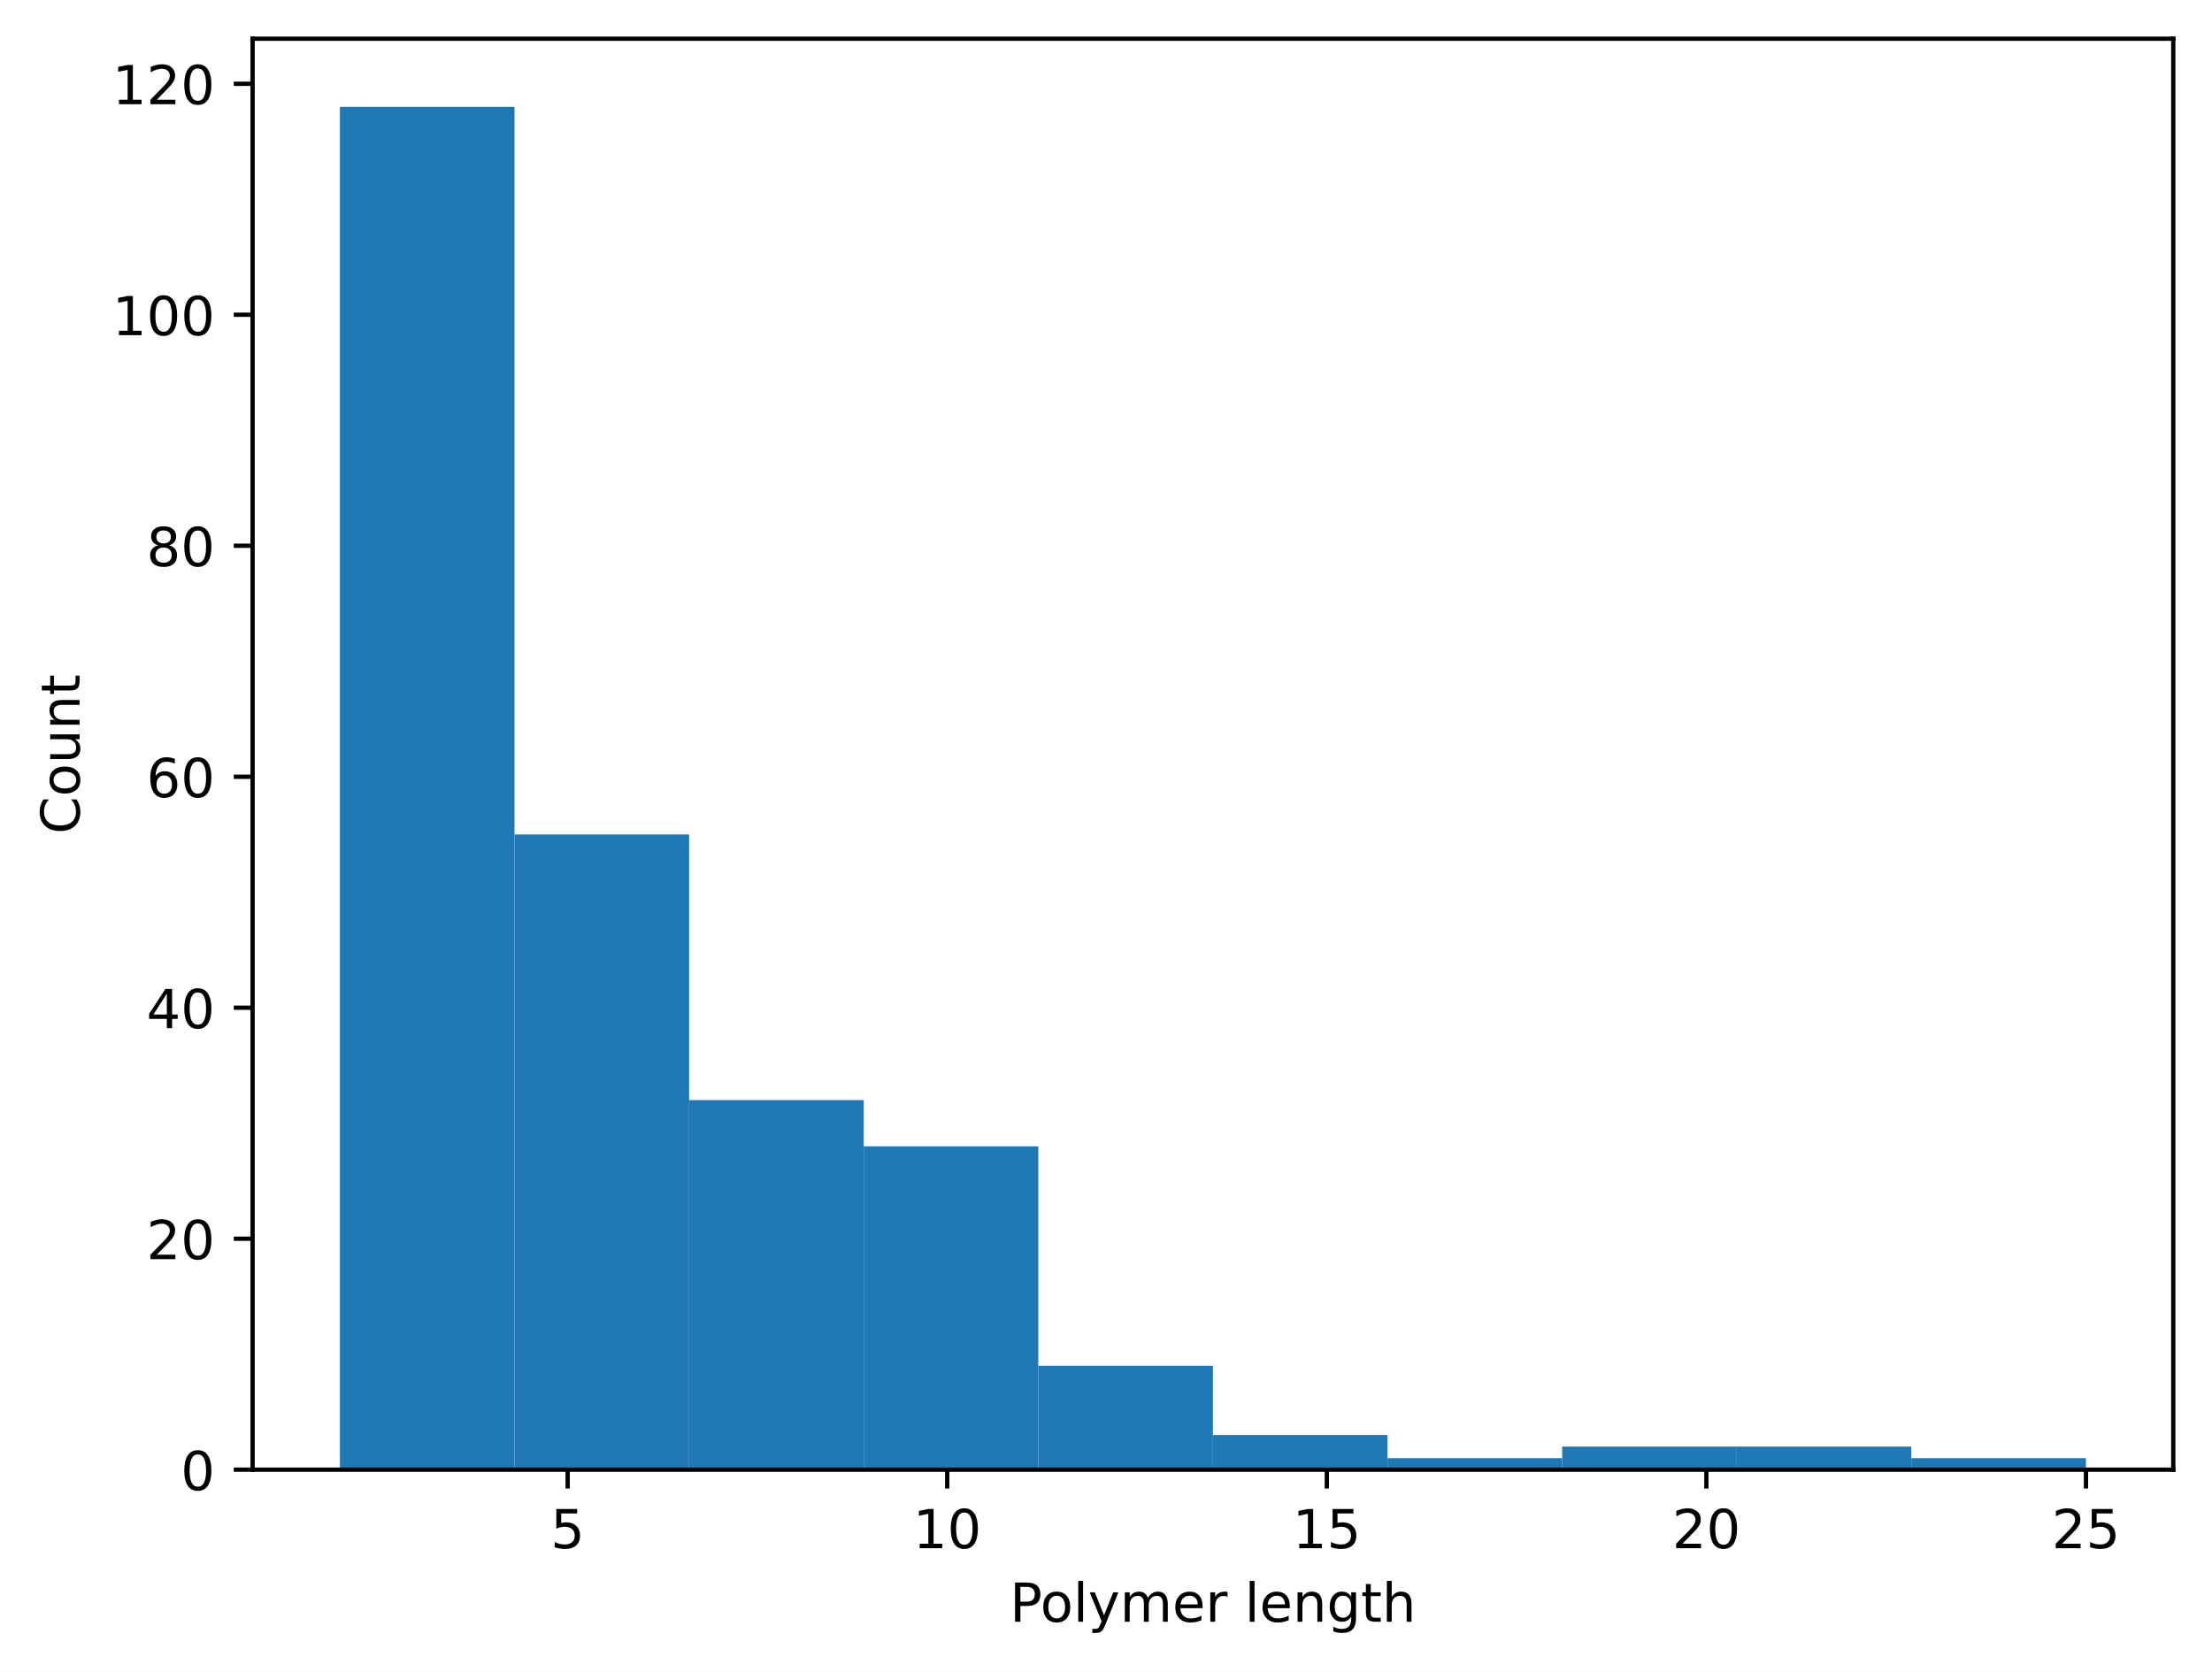
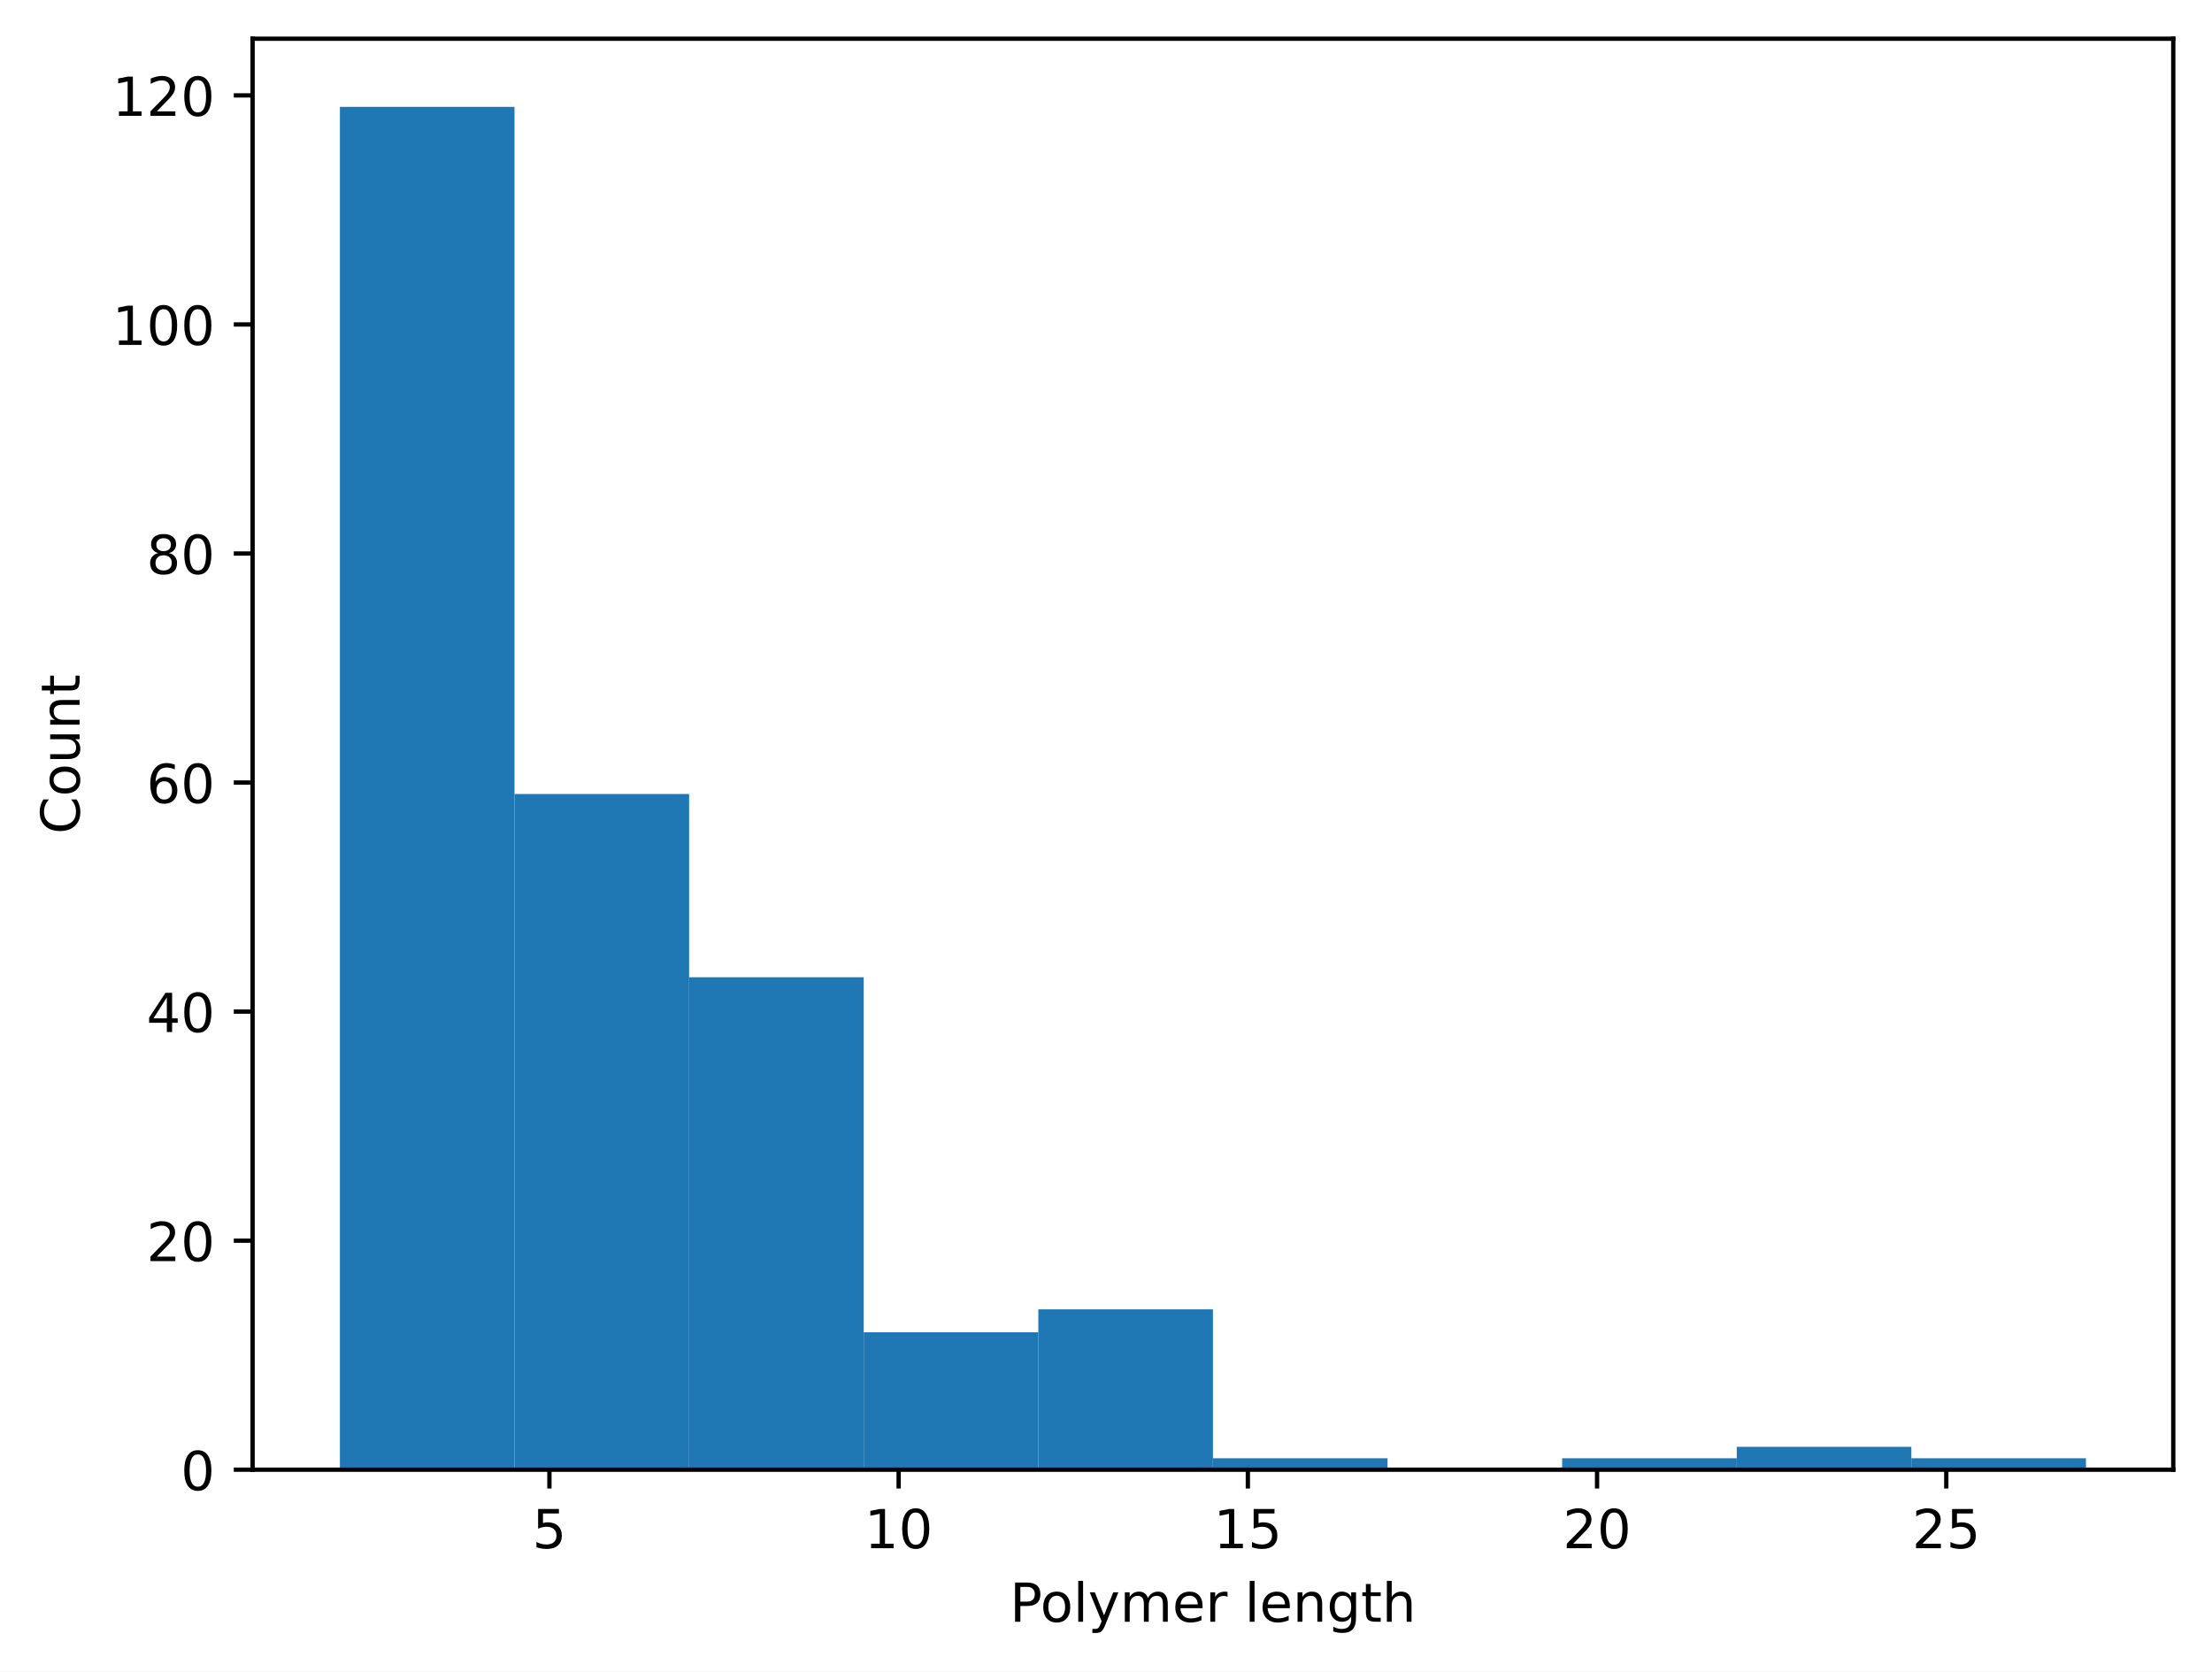
<svg xmlns="http://www.w3.org/2000/svg" xmlns:xlink="http://www.w3.org/1999/xlink" width="411.286pt" height="310.868pt" viewBox="0 0 411.286 310.868" version="1.1">
  <defs>
    <style type="text/css">*{stroke-linejoin: round; stroke-linecap: butt}</style>
  </defs>
  <g id="figure_1">
    <g id="patch_1">
      <path d="M 0 310.868  L 411.286 310.868  L 411.286 0  L 0 0  z " style="fill: #ffffff" />
    </g>
    <g id="axes_1">
      <g id="patch_2">
        <path d="M 46.966 273.312  L 404.086 273.312  L 404.086 7.2  L 46.966 7.2  z " style="fill: #ffffff" />
      </g>
      <g id="patch_3">
-         <path d="M 63.198 273.312  L 95.664 273.312  L 95.664 19.872  L 63.198 19.872  z " clip-path="url(#p62944a3ad4)" style="fill: #1f77b4" />
+         <path d="M 63.198 273.312  L 95.664 273.312  L 95.664 19.872  L 63.198 19.872  z " clip-path="url(#pc56e93c438)" style="fill: #1f77b4" />
      </g>
      <g id="patch_4">
-         <path d="M 95.664 273.312  L 128.129 273.312  L 128.129 155.183  L 95.664 155.183  z " clip-path="url(#p62944a3ad4)" style="fill: #1f77b4" />
+         <path d="M 95.664 273.312  L 128.129 273.312  L 128.129 147.657  L 95.664 147.657  z " clip-path="url(#pc56e93c438)" style="fill: #1f77b4" />
      </g>
      <g id="patch_5">
-         <path d="M 128.129 273.312  L 160.595 273.312  L 160.595 204.583  L 128.129 204.583  z " clip-path="url(#p62944a3ad4)" style="fill: #1f77b4" />
+         <path d="M 128.129 273.312  L 160.595 273.312  L 160.595 181.733  L 128.129 181.733  z " clip-path="url(#pc56e93c438)" style="fill: #1f77b4" />
      </g>
      <g id="patch_6">
-         <path d="M 160.595 273.312  L 193.06 273.312  L 193.06 213.174  L 160.595 213.174  z " clip-path="url(#p62944a3ad4)" style="fill: #1f77b4" />
+         <path d="M 160.595 273.312  L 193.06 273.312  L 193.06 247.755  L 160.595 247.755  z " clip-path="url(#pc56e93c438)" style="fill: #1f77b4" />
      </g>
      <g id="patch_7">
-         <path d="M 193.06 273.312  L 225.526 273.312  L 225.526 253.982  L 193.06 253.982  z " clip-path="url(#p62944a3ad4)" style="fill: #1f77b4" />
+         <path d="M 193.06 273.312  L 225.526 273.312  L 225.526 243.496  L 193.06 243.496  z " clip-path="url(#pc56e93c438)" style="fill: #1f77b4" />
      </g>
      <g id="patch_8">
-         <path d="M 225.526 273.312  L 257.991 273.312  L 257.991 266.869  L 225.526 266.869  z " clip-path="url(#p62944a3ad4)" style="fill: #1f77b4" />
+         <path d="M 225.526 273.312  L 257.991 273.312  L 257.991 271.182  L 225.526 271.182  z " clip-path="url(#pc56e93c438)" style="fill: #1f77b4" />
      </g>
      <g id="patch_9">
-         <path d="M 257.991 273.312  L 290.457 273.312  L 290.457 271.164  L 257.991 271.164  z " clip-path="url(#p62944a3ad4)" style="fill: #1f77b4" />
+         <path d="M 257.991 273.312  L 290.457 273.312  L 290.457 273.312  L 257.991 273.312  z " clip-path="url(#pc56e93c438)" style="fill: #1f77b4" />
      </g>
      <g id="patch_10">
-         <path d="M 290.457 273.312  L 322.922 273.312  L 322.922 269.016  L 290.457 269.016  z " clip-path="url(#p62944a3ad4)" style="fill: #1f77b4" />
+         <path d="M 290.457 273.312  L 322.922 273.312  L 322.922 271.182  L 290.457 271.182  z " clip-path="url(#pc56e93c438)" style="fill: #1f77b4" />
      </g>
      <g id="patch_11">
-         <path d="M 322.922 273.312  L 355.387 273.312  L 355.387 269.016  L 322.922 269.016  z " clip-path="url(#p62944a3ad4)" style="fill: #1f77b4" />
+         <path d="M 322.922 273.312  L 355.387 273.312  L 355.387 269.053  L 322.922 269.053  z " clip-path="url(#pc56e93c438)" style="fill: #1f77b4" />
      </g>
      <g id="patch_12">
-         <path d="M 355.387 273.312  L 387.853 273.312  L 387.853 271.164  L 355.387 271.164  z " clip-path="url(#p62944a3ad4)" style="fill: #1f77b4" />
+         <path d="M 355.387 273.312  L 387.853 273.312  L 387.853 271.182  L 355.387 271.182  z " clip-path="url(#pc56e93c438)" style="fill: #1f77b4" />
      </g>
      <g id="matplotlib.axis_1">
        <g id="xtick_1">
          <g id="line2d_1">
            <defs>
-               <path id="mdd91f9d0a6" d="M 0 0  L 0 3.5  " style="stroke: #000000; stroke-width: 0.8" />
-             </defs>
-             <g>
-               <use xlink:href="#mdd91f9d0a6" x="105.545" y="273.312" style="stroke: #000000; stroke-width: 0.8" />
+               <path id="m7ad1d8272b" d="M 0 0  L 0 3.5  " style="stroke: #000000; stroke-width: 0.8" />
+             </defs>
+             <g>
+               <use xlink:href="#m7ad1d8272b" x="102.157" y="273.312" style="stroke: #000000; stroke-width: 0.8" />
            </g>
          </g>
          <g id="text_1">
-             <g transform="translate(102.3633 287.9104) scale(0.1 -0.1)">
+             <g transform="translate(98.97565 287.9104) scale(0.1 -0.1)">
              <defs>
                <path id="DejaVuSans-35" d="M 691 4666  L 3169 4666  L 3169 4134  L 1269 4134  L 1269 2991  Q 1406 3038 1543 3061  Q 1681 3084 1819 3084  Q 2600 3084 3056 2656  Q 3513 2228 3513 1497  Q 3513 744 3044 326  Q 2575 -91 1722 -91  Q 1428 -91 1123 -41  Q 819 9 494 109  L 494 744  Q 775 591 1075 516  Q 1375 441 1709 441  Q 2250 441 2565 725  Q 2881 1009 2881 1497  Q 2881 1984 2565 2268  Q 2250 2553 1709 2553  Q 1456 2553 1204 2497  Q 953 2441 691 2322  L 691 4666  z " transform="scale(0.015625)" />
              </defs>
              <use xlink:href="#DejaVuSans-35" />
            </g>
          </g>
        </g>
        <g id="xtick_2">
          <g id="line2d_2">
            <g>
-               <use xlink:href="#mdd91f9d0a6" x="176.122" y="273.312" style="stroke: #000000; stroke-width: 0.8" />
+               <use xlink:href="#m7ad1d8272b" x="167.088" y="273.312" style="stroke: #000000; stroke-width: 0.8" />
            </g>
          </g>
          <g id="text_2">
-             <g transform="translate(169.7592 287.9104) scale(0.1 -0.1)">
+             <g transform="translate(160.7253 287.9104) scale(0.1 -0.1)">
              <defs>
                <path id="DejaVuSans-31" d="M 794 531  L 1825 531  L 1825 4091  L 703 3866  L 703 4441  L 1819 4666  L 2450 4666  L 2450 531  L 3481 531  L 3481 0  L 794 0  L 794 531  z " transform="scale(0.015625)" />
                <path id="DejaVuSans-30" d="M 2034 4250  Q 1547 4250 1301 3770  Q 1056 3291 1056 2328  Q 1056 1369 1301 889  Q 1547 409 2034 409  Q 2525 409 2770 889  Q 3016 1369 3016 2328  Q 3016 3291 2770 3770  Q 2525 4250 2034 4250  z M 2034 4750  Q 2819 4750 3233 4129  Q 3647 3509 3647 2328  Q 3647 1150 3233 529  Q 2819 -91 2034 -91  Q 1250 -91 836 529  Q 422 1150 422 2328  Q 422 3509 836 4129  Q 1250 4750 2034 4750  z " transform="scale(0.015625)" />
              </defs>
              <use xlink:href="#DejaVuSans-31" />
              <use xlink:href="#DejaVuSans-30" transform="translate(63.62305 0)" />
            </g>
          </g>
        </g>
        <g id="xtick_3">
          <g id="line2d_3">
            <g>
-               <use xlink:href="#mdd91f9d0a6" x="246.699" y="273.312" style="stroke: #000000; stroke-width: 0.8" />
+               <use xlink:href="#m7ad1d8272b" x="232.019" y="273.312" style="stroke: #000000; stroke-width: 0.8" />
            </g>
          </g>
          <g id="text_3">
-             <g transform="translate(240.3362 287.9104) scale(0.1 -0.1)">
+             <g transform="translate(225.6562 287.9104) scale(0.1 -0.1)">
              <use xlink:href="#DejaVuSans-31" />
              <use xlink:href="#DejaVuSans-35" transform="translate(63.62305 0)" />
            </g>
          </g>
        </g>
        <g id="xtick_4">
          <g id="line2d_4">
            <g>
-               <use xlink:href="#mdd91f9d0a6" x="317.276" y="273.312" style="stroke: #000000; stroke-width: 0.8" />
+               <use xlink:href="#m7ad1d8272b" x="296.95" y="273.312" style="stroke: #000000; stroke-width: 0.8" />
            </g>
          </g>
          <g id="text_4">
-             <g transform="translate(310.9133 287.9104) scale(0.1 -0.1)">
+             <g transform="translate(290.5871 287.9104) scale(0.1 -0.1)">
              <defs>
                <path id="DejaVuSans-32" d="M 1228 531  L 3431 531  L 3431 0  L 469 0  L 469 531  Q 828 903 1448 1529  Q 2069 2156 2228 2338  Q 2531 2678 2651 2914  Q 2772 3150 2772 3378  Q 2772 3750 2511 3984  Q 2250 4219 1831 4219  Q 1534 4219 1204 4116  Q 875 4013 500 3803  L 500 4441  Q 881 4594 1212 4672  Q 1544 4750 1819 4750  Q 2544 4750 2975 4387  Q 3406 4025 3406 3419  Q 3406 3131 3298 2873  Q 3191 2616 2906 2266  Q 2828 2175 2409 1742  Q 1991 1309 1228 531  z " transform="scale(0.015625)" />
              </defs>
              <use xlink:href="#DejaVuSans-32" />
              <use xlink:href="#DejaVuSans-30" transform="translate(63.62305 0)" />
            </g>
          </g>
        </g>
        <g id="xtick_5">
          <g id="line2d_5">
            <g>
-               <use xlink:href="#mdd91f9d0a6" x="387.853" y="273.312" style="stroke: #000000; stroke-width: 0.8" />
+               <use xlink:href="#m7ad1d8272b" x="361.881" y="273.312" style="stroke: #000000; stroke-width: 0.8" />
            </g>
          </g>
          <g id="text_5">
-             <g transform="translate(381.4904 287.9104) scale(0.1 -0.1)">
+             <g transform="translate(355.518 287.9104) scale(0.1 -0.1)">
              <use xlink:href="#DejaVuSans-32" />
              <use xlink:href="#DejaVuSans-35" transform="translate(63.62305 0)" />
            </g>
          </g>
        </g>
        <g id="text_6">
          <g transform="translate(187.7553 301.5886) scale(0.1 -0.1)">
            <defs>
              <path id="DejaVuSans-50" d="M 1259 4147  L 1259 2394  L 2053 2394  Q 2494 2394 2734 2622  Q 2975 2850 2975 3272  Q 2975 3691 2734 3919  Q 2494 4147 2053 4147  L 1259 4147  z M 628 4666  L 2053 4666  Q 2838 4666 3239 4311  Q 3641 3956 3641 3272  Q 3641 2581 3239 2228  Q 2838 1875 2053 1875  L 1259 1875  L 1259 0  L 628 0  L 628 4666  z " transform="scale(0.015625)" />
              <path id="DejaVuSans-6f" d="M 1959 3097  Q 1497 3097 1228 2736  Q 959 2375 959 1747  Q 959 1119 1226 758  Q 1494 397 1959 397  Q 2419 397 2687 759  Q 2956 1122 2956 1747  Q 2956 2369 2687 2733  Q 2419 3097 1959 3097  z M 1959 3584  Q 2709 3584 3137 3096  Q 3566 2609 3566 1747  Q 3566 888 3137 398  Q 2709 -91 1959 -91  Q 1206 -91 779 398  Q 353 888 353 1747  Q 353 2609 779 3096  Q 1206 3584 1959 3584  z " transform="scale(0.015625)" />
              <path id="DejaVuSans-6c" d="M 603 4863  L 1178 4863  L 1178 0  L 603 0  L 603 4863  z " transform="scale(0.015625)" />
              <path id="DejaVuSans-79" d="M 2059 -325  Q 1816 -950 1584 -1140  Q 1353 -1331 966 -1331  L 506 -1331  L 506 -850  L 844 -850  Q 1081 -850 1212 -737  Q 1344 -625 1503 -206  L 1606 56  L 191 3500  L 800 3500  L 1894 763  L 2988 3500  L 3597 3500  L 2059 -325  z " transform="scale(0.015625)" />
              <path id="DejaVuSans-6d" d="M 3328 2828  Q 3544 3216 3844 3400  Q 4144 3584 4550 3584  Q 5097 3584 5394 3201  Q 5691 2819 5691 2113  L 5691 0  L 5113 0  L 5113 2094  Q 5113 2597 4934 2840  Q 4756 3084 4391 3084  Q 3944 3084 3684 2787  Q 3425 2491 3425 1978  L 3425 0  L 2847 0  L 2847 2094  Q 2847 2600 2669 2842  Q 2491 3084 2119 3084  Q 1678 3084 1418 2786  Q 1159 2488 1159 1978  L 1159 0  L 581 0  L 581 3500  L 1159 3500  L 1159 2956  Q 1356 3278 1631 3431  Q 1906 3584 2284 3584  Q 2666 3584 2933 3390  Q 3200 3197 3328 2828  z " transform="scale(0.015625)" />
              <path id="DejaVuSans-65" d="M 3597 1894  L 3597 1613  L 953 1613  Q 991 1019 1311 708  Q 1631 397 2203 397  Q 2534 397 2845 478  Q 3156 559 3463 722  L 3463 178  Q 3153 47 2828 -22  Q 2503 -91 2169 -91  Q 1331 -91 842 396  Q 353 884 353 1716  Q 353 2575 817 3079  Q 1281 3584 2069 3584  Q 2775 3584 3186 3129  Q 3597 2675 3597 1894  z M 3022 2063  Q 3016 2534 2758 2815  Q 2500 3097 2075 3097  Q 1594 3097 1305 2825  Q 1016 2553 972 2059  L 3022 2063  z " transform="scale(0.015625)" />
              <path id="DejaVuSans-72" d="M 2631 2963  Q 2534 3019 2420 3045  Q 2306 3072 2169 3072  Q 1681 3072 1420 2755  Q 1159 2438 1159 1844  L 1159 0  L 581 0  L 581 3500  L 1159 3500  L 1159 2956  Q 1341 3275 1631 3429  Q 1922 3584 2338 3584  Q 2397 3584 2469 3576  Q 2541 3569 2628 3553  L 2631 2963  z " transform="scale(0.015625)" />
              <path id="DejaVuSans-20" transform="scale(0.015625)" />
              <path id="DejaVuSans-6e" d="M 3513 2113  L 3513 0  L 2938 0  L 2938 2094  Q 2938 2591 2744 2837  Q 2550 3084 2163 3084  Q 1697 3084 1428 2787  Q 1159 2491 1159 1978  L 1159 0  L 581 0  L 581 3500  L 1159 3500  L 1159 2956  Q 1366 3272 1645 3428  Q 1925 3584 2291 3584  Q 2894 3584 3203 3211  Q 3513 2838 3513 2113  z " transform="scale(0.015625)" />
              <path id="DejaVuSans-67" d="M 2906 1791  Q 2906 2416 2648 2759  Q 2391 3103 1925 3103  Q 1463 3103 1205 2759  Q 947 2416 947 1791  Q 947 1169 1205 825  Q 1463 481 1925 481  Q 2391 481 2648 825  Q 2906 1169 2906 1791  z M 3481 434  Q 3481 -459 3084 -895  Q 2688 -1331 1869 -1331  Q 1566 -1331 1297 -1286  Q 1028 -1241 775 -1147  L 775 -588  Q 1028 -725 1275 -790  Q 1522 -856 1778 -856  Q 2344 -856 2625 -561  Q 2906 -266 2906 331  L 2906 616  Q 2728 306 2450 153  Q 2172 0 1784 0  Q 1141 0 747 490  Q 353 981 353 1791  Q 353 2603 747 3093  Q 1141 3584 1784 3584  Q 2172 3584 2450 3431  Q 2728 3278 2906 2969  L 2906 3500  L 3481 3500  L 3481 434  z " transform="scale(0.015625)" />
              <path id="DejaVuSans-74" d="M 1172 4494  L 1172 3500  L 2356 3500  L 2356 3053  L 1172 3053  L 1172 1153  Q 1172 725 1289 603  Q 1406 481 1766 481  L 2356 481  L 2356 0  L 1766 0  Q 1100 0 847 248  Q 594 497 594 1153  L 594 3053  L 172 3053  L 172 3500  L 594 3500  L 594 4494  L 1172 4494  z " transform="scale(0.015625)" />
              <path id="DejaVuSans-68" d="M 3513 2113  L 3513 0  L 2938 0  L 2938 2094  Q 2938 2591 2744 2837  Q 2550 3084 2163 3084  Q 1697 3084 1428 2787  Q 1159 2491 1159 1978  L 1159 0  L 581 0  L 581 4863  L 1159 4863  L 1159 2956  Q 1366 3272 1645 3428  Q 1925 3584 2291 3584  Q 2894 3584 3203 3211  Q 3513 2838 3513 2113  z " transform="scale(0.015625)" />
            </defs>
            <use xlink:href="#DejaVuSans-50" />
            <use xlink:href="#DejaVuSans-6f" transform="translate(56.67773 0)" />
            <use xlink:href="#DejaVuSans-6c" transform="translate(117.8594 0)" />
            <use xlink:href="#DejaVuSans-79" transform="translate(145.6426 0)" />
            <use xlink:href="#DejaVuSans-6d" transform="translate(204.8223 0)" />
            <use xlink:href="#DejaVuSans-65" transform="translate(302.2344 0)" />
            <use xlink:href="#DejaVuSans-72" transform="translate(363.7578 0)" />
            <use xlink:href="#DejaVuSans-20" transform="translate(404.8711 0)" />
            <use xlink:href="#DejaVuSans-6c" transform="translate(436.6582 0)" />
            <use xlink:href="#DejaVuSans-65" transform="translate(464.4414 0)" />
            <use xlink:href="#DejaVuSans-6e" transform="translate(525.9648 0)" />
            <use xlink:href="#DejaVuSans-67" transform="translate(589.3438 0)" />
            <use xlink:href="#DejaVuSans-74" transform="translate(652.8203 0)" />
            <use xlink:href="#DejaVuSans-68" transform="translate(692.0293 0)" />
          </g>
        </g>
      </g>
      <g id="matplotlib.axis_2">
        <g id="ytick_1">
          <g id="line2d_6">
            <defs>
-               <path id="m1af833747b" d="M 0 0  L -3.5 0  " style="stroke: #000000; stroke-width: 0.8" />
-             </defs>
-             <g>
-               <use xlink:href="#m1af833747b" x="46.966" y="273.312" style="stroke: #000000; stroke-width: 0.8" />
+               <path id="m247ec8775f" d="M 0 0  L -3.5 0  " style="stroke: #000000; stroke-width: 0.8" />
+             </defs>
+             <g>
+               <use xlink:href="#m247ec8775f" x="46.966" y="273.312" style="stroke: #000000; stroke-width: 0.8" />
            </g>
          </g>
          <g id="text_7">
            <g transform="translate(33.60312 277.1112) scale(0.1 -0.1)">
              <use xlink:href="#DejaVuSans-30" />
            </g>
          </g>
        </g>
        <g id="ytick_2">
          <g id="line2d_7">
            <g>
-               <use xlink:href="#m1af833747b" x="46.966" y="230.356" style="stroke: #000000; stroke-width: 0.8" />
+               <use xlink:href="#m247ec8775f" x="46.966" y="230.717" style="stroke: #000000; stroke-width: 0.8" />
            </g>
          </g>
          <g id="text_8">
-             <g transform="translate(27.24063 234.1553) scale(0.1 -0.1)">
+             <g transform="translate(27.24063 234.5163) scale(0.1 -0.1)">
              <use xlink:href="#DejaVuSans-32" />
              <use xlink:href="#DejaVuSans-30" transform="translate(63.62305 0)" />
            </g>
          </g>
        </g>
        <g id="ytick_3">
          <g id="line2d_8">
            <g>
-               <use xlink:href="#m1af833747b" x="46.966" y="187.4" style="stroke: #000000; stroke-width: 0.8" />
+               <use xlink:href="#m247ec8775f" x="46.966" y="188.122" style="stroke: #000000; stroke-width: 0.8" />
            </g>
          </g>
          <g id="text_9">
-             <g transform="translate(27.24063 191.1994) scale(0.1 -0.1)">
+             <g transform="translate(27.24063 191.9213) scale(0.1 -0.1)">
              <defs>
                <path id="DejaVuSans-34" d="M 2419 4116  L 825 1625  L 2419 1625  L 2419 4116  z M 2253 4666  L 3047 4666  L 3047 1625  L 3713 1625  L 3713 1100  L 3047 1100  L 3047 0  L 2419 0  L 2419 1100  L 313 1100  L 313 1709  L 2253 4666  z " transform="scale(0.015625)" />
              </defs>
              <use xlink:href="#DejaVuSans-34" />
              <use xlink:href="#DejaVuSans-30" transform="translate(63.62305 0)" />
            </g>
          </g>
        </g>
        <g id="ytick_4">
          <g id="line2d_9">
            <g>
-               <use xlink:href="#m1af833747b" x="46.966" y="144.444" style="stroke: #000000; stroke-width: 0.8" />
+               <use xlink:href="#m247ec8775f" x="46.966" y="145.527" style="stroke: #000000; stroke-width: 0.8" />
            </g>
          </g>
          <g id="text_10">
-             <g transform="translate(27.24063 148.2434) scale(0.1 -0.1)">
+             <g transform="translate(27.24063 149.3263) scale(0.1 -0.1)">
              <defs>
                <path id="DejaVuSans-36" d="M 2113 2584  Q 1688 2584 1439 2293  Q 1191 2003 1191 1497  Q 1191 994 1439 701  Q 1688 409 2113 409  Q 2538 409 2786 701  Q 3034 994 3034 1497  Q 3034 2003 2786 2293  Q 2538 2584 2113 2584  z M 3366 4563  L 3366 3988  Q 3128 4100 2886 4159  Q 2644 4219 2406 4219  Q 1781 4219 1451 3797  Q 1122 3375 1075 2522  Q 1259 2794 1537 2939  Q 1816 3084 2150 3084  Q 2853 3084 3261 2657  Q 3669 2231 3669 1497  Q 3669 778 3244 343  Q 2819 -91 2113 -91  Q 1303 -91 875 529  Q 447 1150 447 2328  Q 447 3434 972 4092  Q 1497 4750 2381 4750  Q 2619 4750 2861 4703  Q 3103 4656 3366 4563  z " transform="scale(0.015625)" />
              </defs>
              <use xlink:href="#DejaVuSans-36" />
              <use xlink:href="#DejaVuSans-30" transform="translate(63.62305 0)" />
            </g>
          </g>
        </g>
        <g id="ytick_5">
          <g id="line2d_10">
            <g>
-               <use xlink:href="#m1af833747b" x="46.966" y="101.488" style="stroke: #000000; stroke-width: 0.8" />
+               <use xlink:href="#m247ec8775f" x="46.966" y="102.932" style="stroke: #000000; stroke-width: 0.8" />
            </g>
          </g>
          <g id="text_11">
-             <g transform="translate(27.24063 105.2875) scale(0.1 -0.1)">
+             <g transform="translate(27.24063 106.7314) scale(0.1 -0.1)">
              <defs>
                <path id="DejaVuSans-38" d="M 2034 2216  Q 1584 2216 1326 1975  Q 1069 1734 1069 1313  Q 1069 891 1326 650  Q 1584 409 2034 409  Q 2484 409 2743 651  Q 3003 894 3003 1313  Q 3003 1734 2745 1975  Q 2488 2216 2034 2216  z M 1403 2484  Q 997 2584 770 2862  Q 544 3141 544 3541  Q 544 4100 942 4425  Q 1341 4750 2034 4750  Q 2731 4750 3128 4425  Q 3525 4100 3525 3541  Q 3525 3141 3298 2862  Q 3072 2584 2669 2484  Q 3125 2378 3379 2068  Q 3634 1759 3634 1313  Q 3634 634 3220 271  Q 2806 -91 2034 -91  Q 1263 -91 848 271  Q 434 634 434 1313  Q 434 1759 690 2068  Q 947 2378 1403 2484  z M 1172 3481  Q 1172 3119 1398 2916  Q 1625 2713 2034 2713  Q 2441 2713 2670 2916  Q 2900 3119 2900 3481  Q 2900 3844 2670 4047  Q 2441 4250 2034 4250  Q 1625 4250 1398 4047  Q 1172 3844 1172 3481  z " transform="scale(0.015625)" />
              </defs>
              <use xlink:href="#DejaVuSans-38" />
              <use xlink:href="#DejaVuSans-30" transform="translate(63.62305 0)" />
            </g>
          </g>
        </g>
        <g id="ytick_6">
          <g id="line2d_11">
            <g>
-               <use xlink:href="#m1af833747b" x="46.966" y="58.532" style="stroke: #000000; stroke-width: 0.8" />
+               <use xlink:href="#m247ec8775f" x="46.966" y="60.337" style="stroke: #000000; stroke-width: 0.8" />
            </g>
          </g>
          <g id="text_12">
-             <g transform="translate(20.87813 62.33156) scale(0.1 -0.1)">
+             <g transform="translate(20.87813 64.13643) scale(0.1 -0.1)">
              <use xlink:href="#DejaVuSans-31" />
              <use xlink:href="#DejaVuSans-30" transform="translate(63.62305 0)" />
              <use xlink:href="#DejaVuSans-30" transform="translate(127.2461 0)" />
            </g>
          </g>
        </g>
        <g id="ytick_7">
          <g id="line2d_12">
            <g>
-               <use xlink:href="#m1af833747b" x="46.966" y="15.576" style="stroke: #000000; stroke-width: 0.8" />
+               <use xlink:href="#m247ec8775f" x="46.966" y="17.742" style="stroke: #000000; stroke-width: 0.8" />
            </g>
          </g>
          <g id="text_13">
-             <g transform="translate(20.87813 19.37563) scale(0.1 -0.1)">
+             <g transform="translate(20.87813 21.54147) scale(0.1 -0.1)">
              <use xlink:href="#DejaVuSans-31" />
              <use xlink:href="#DejaVuSans-32" transform="translate(63.62305 0)" />
              <use xlink:href="#DejaVuSans-30" transform="translate(127.2461 0)" />
            </g>
          </g>
        </g>
        <g id="text_14">
          <g transform="translate(14.79844 155.1044) rotate(-90) scale(0.1 -0.1)">
            <defs>
              <path id="DejaVuSans-43" d="M 4122 4306  L 4122 3641  Q 3803 3938 3442 4084  Q 3081 4231 2675 4231  Q 1875 4231 1450 3742  Q 1025 3253 1025 2328  Q 1025 1406 1450 917  Q 1875 428 2675 428  Q 3081 428 3442 575  Q 3803 722 4122 1019  L 4122 359  Q 3791 134 3420 21  Q 3050 -91 2638 -91  Q 1578 -91 968 557  Q 359 1206 359 2328  Q 359 3453 968 4101  Q 1578 4750 2638 4750  Q 3056 4750 3426 4639  Q 3797 4528 4122 4306  z " transform="scale(0.015625)" />
              <path id="DejaVuSans-75" d="M 544 1381  L 544 3500  L 1119 3500  L 1119 1403  Q 1119 906 1312 657  Q 1506 409 1894 409  Q 2359 409 2629 706  Q 2900 1003 2900 1516  L 2900 3500  L 3475 3500  L 3475 0  L 2900 0  L 2900 538  Q 2691 219 2414 64  Q 2138 -91 1772 -91  Q 1169 -91 856 284  Q 544 659 544 1381  z M 1991 3584  L 1991 3584  z " transform="scale(0.015625)" />
            </defs>
            <use xlink:href="#DejaVuSans-43" />
            <use xlink:href="#DejaVuSans-6f" transform="translate(69.82422 0)" />
            <use xlink:href="#DejaVuSans-75" transform="translate(131.0059 0)" />
            <use xlink:href="#DejaVuSans-6e" transform="translate(194.3848 0)" />
            <use xlink:href="#DejaVuSans-74" transform="translate(257.7637 0)" />
          </g>
        </g>
      </g>
      <g id="patch_13">
        <path d="M 46.966 273.312  L 46.966 7.2  " style="fill: none; stroke: #000000; stroke-width: 0.8; stroke-linejoin: miter; stroke-linecap: square" />
      </g>
      <g id="patch_14">
        <path d="M 404.086 273.312  L 404.086 7.2  " style="fill: none; stroke: #000000; stroke-width: 0.8; stroke-linejoin: miter; stroke-linecap: square" />
      </g>
      <g id="patch_15">
        <path d="M 46.966 273.312  L 404.086 273.312  " style="fill: none; stroke: #000000; stroke-width: 0.8; stroke-linejoin: miter; stroke-linecap: square" />
      </g>
      <g id="patch_16">
        <path d="M 46.966 7.2  L 404.086 7.2  " style="fill: none; stroke: #000000; stroke-width: 0.8; stroke-linejoin: miter; stroke-linecap: square" />
      </g>
    </g>
  </g>
  <defs>
-     <clipPath id="p62944a3ad4">
+     <clipPath id="pc56e93c438">
      <rect x="46.966" y="7.2" width="357.12" height="266.112" />
    </clipPath>
  </defs>
</svg>
